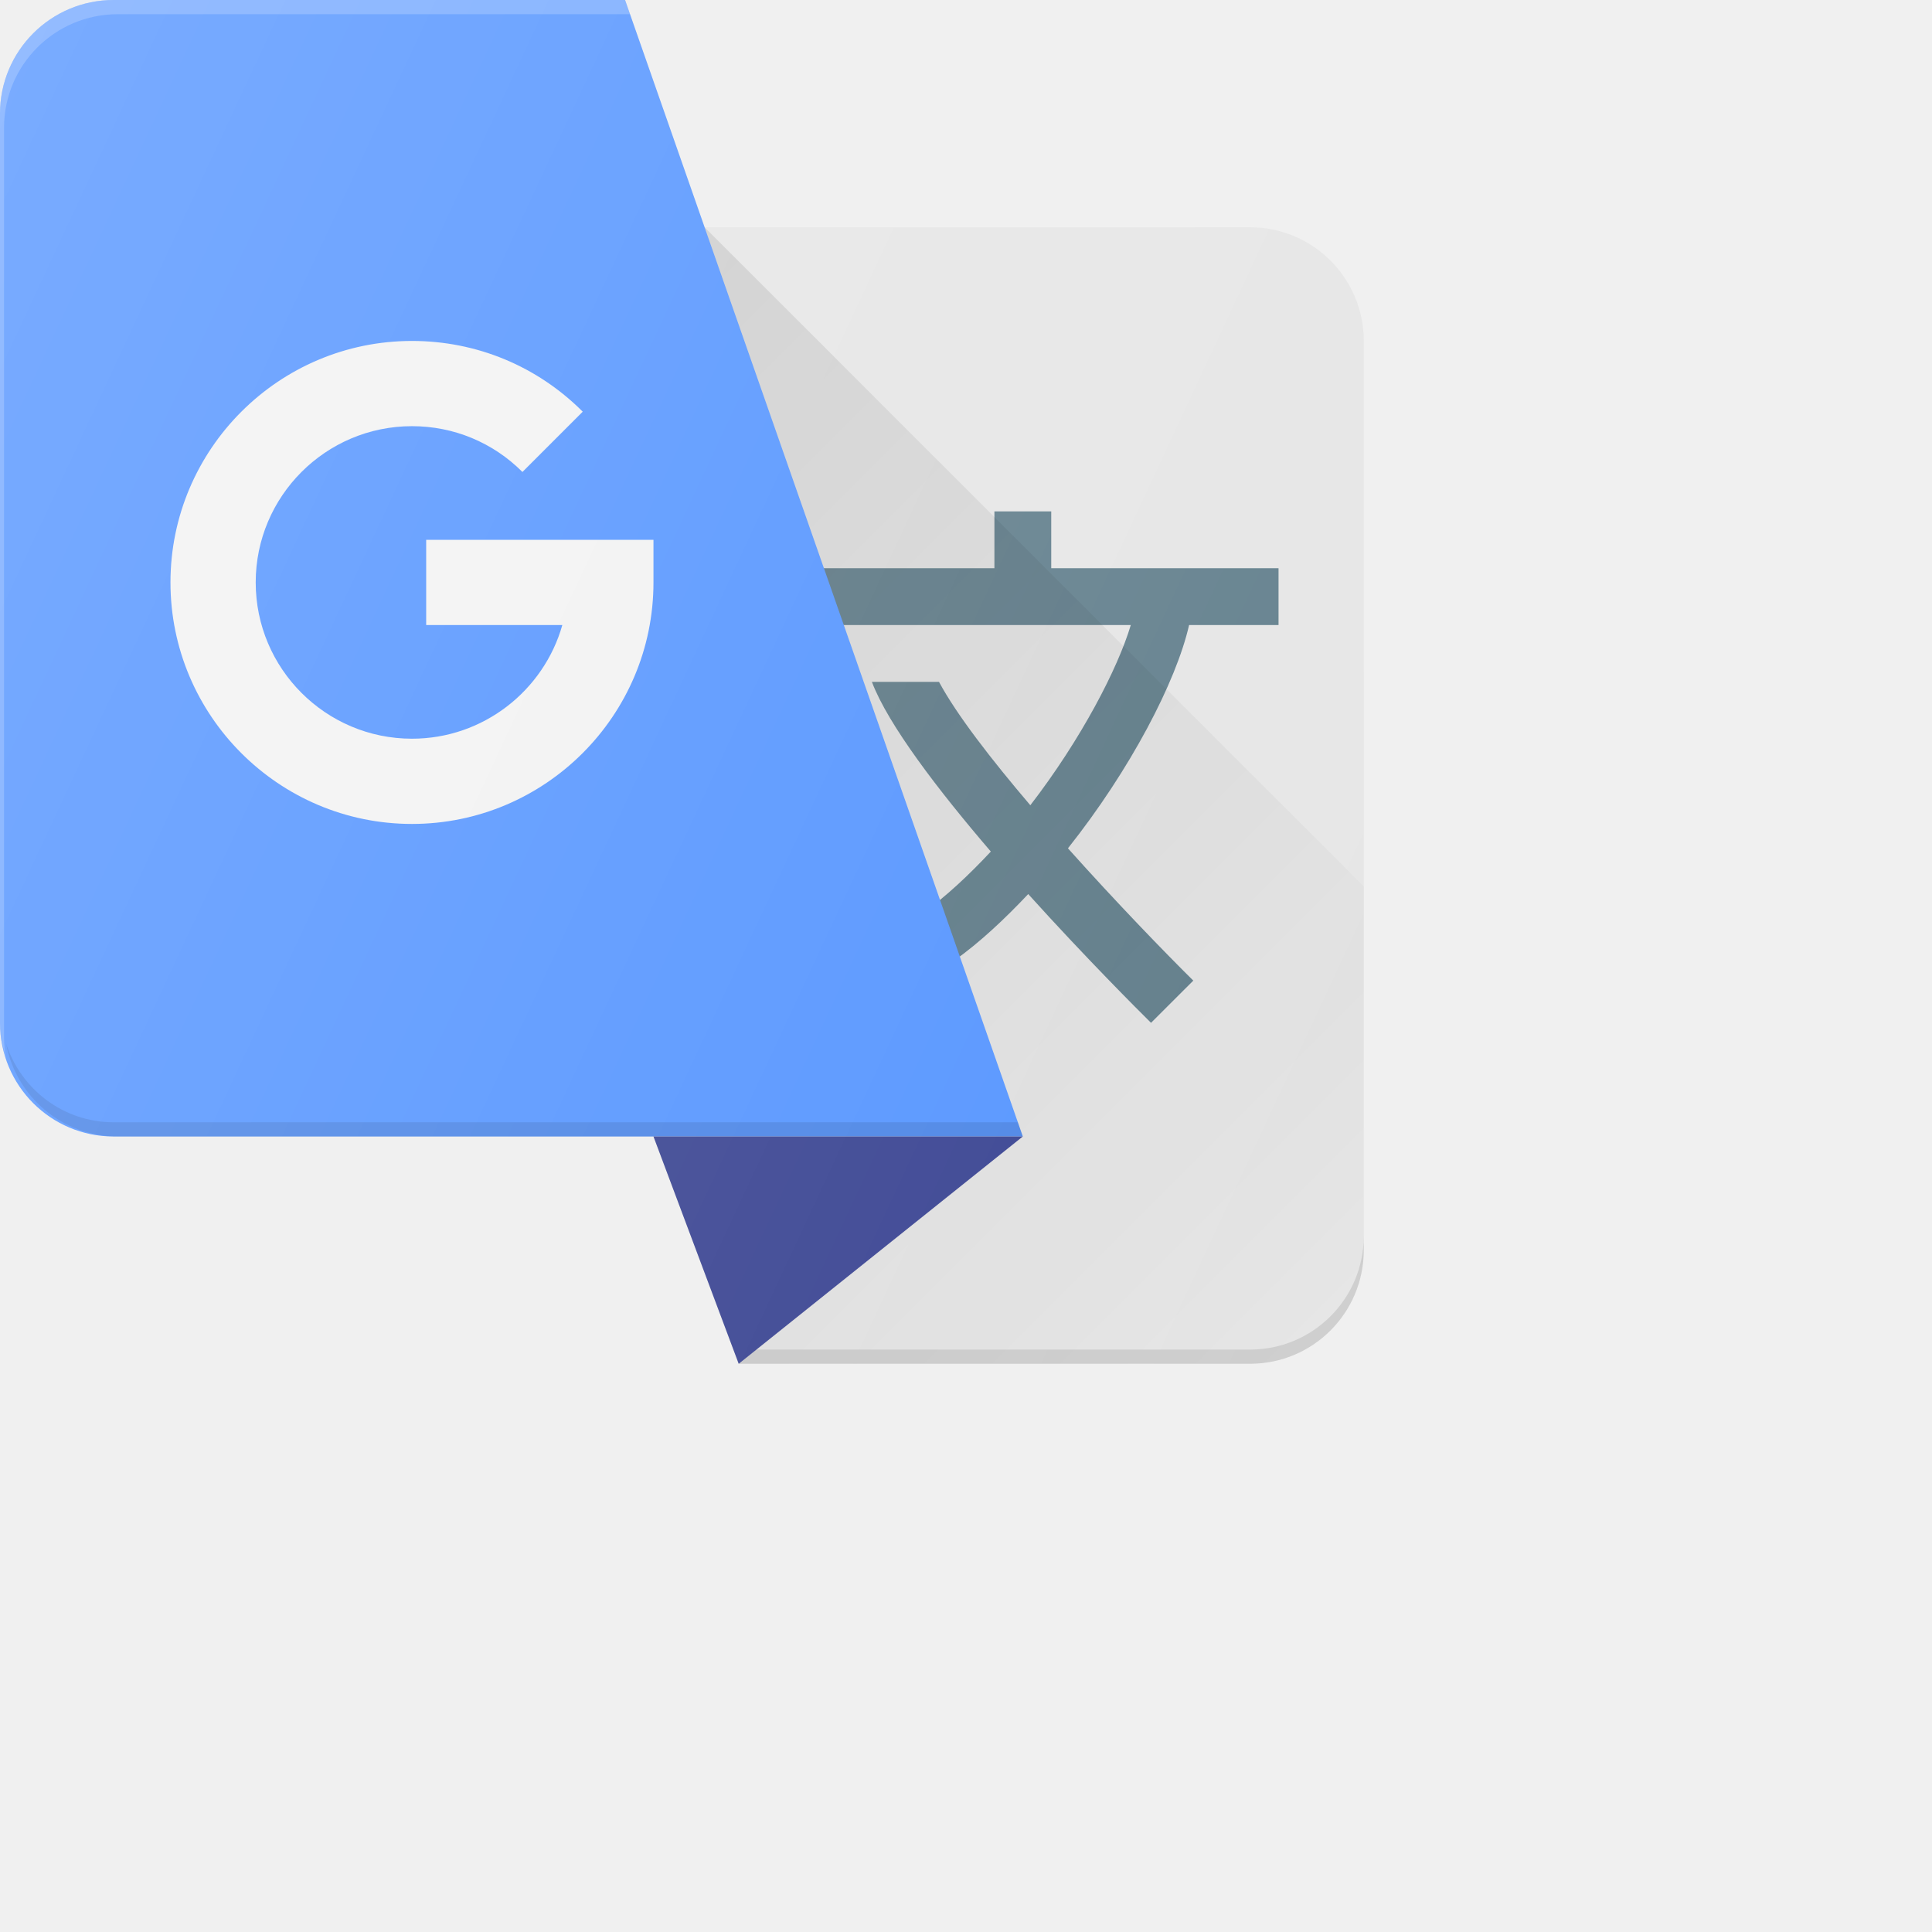
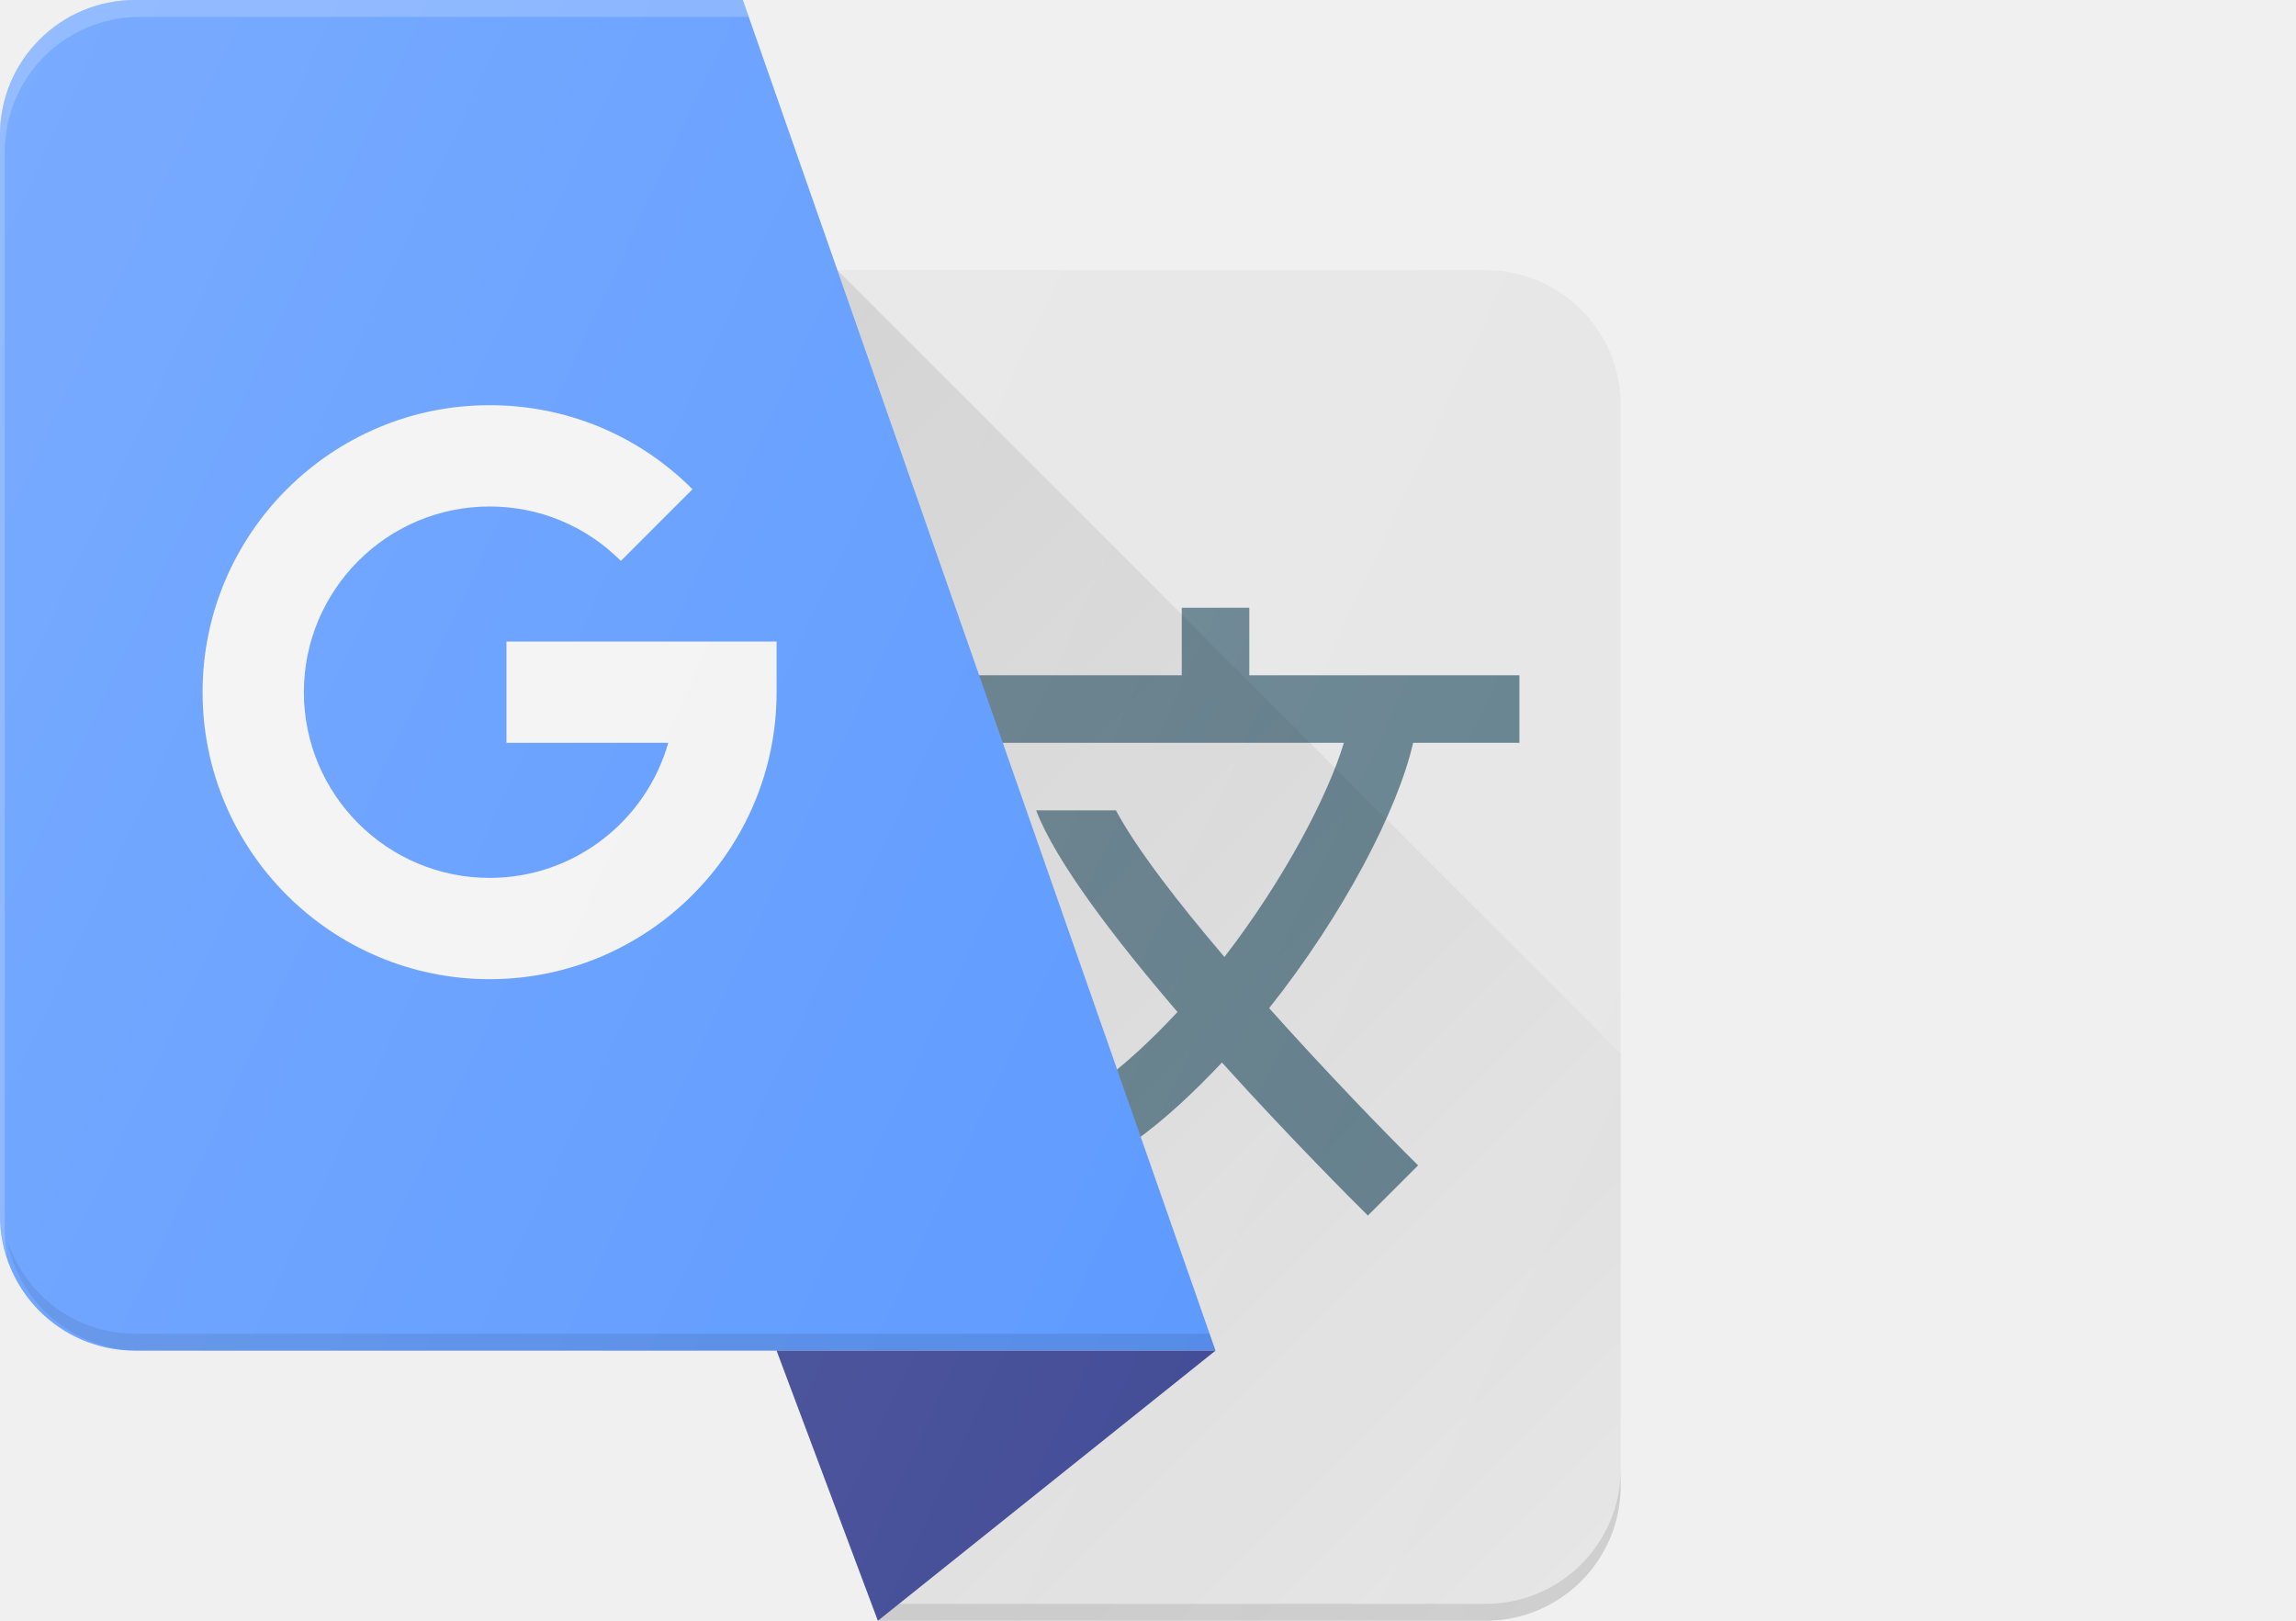
- <svg xmlns="http://www.w3.org/2000/svg" enable-background="new 0 0 24 24" id="Layer_1" version="1.1" viewBox="0 0 34 34" xml:space="preserve">
+ <svg xmlns="http://www.w3.org/2000/svg" enable-background="new 0 0 24 24" id="Layer_1" version="1.1" viewBox="0 0 34 24" xml:space="preserve">
  <g>
    <path d="M5.5,4H22c1.105,0,2,0.895,2,2v16c0,1.105-0.895,2-2,2h-9L5.5,4z" fill="#E6E6E6" />
    <path d="M14,11h5.9c-0.228,0.763-0.87,2.006-1.768,3.171   C17.446,13.366,16.835,12.577,16.525,12H15.344c0.284,0.754,1.177,1.919,2.093,2.986   c-0.383,0.409-0.789,0.795-1.227,1.106c-0.225,0.16-0.278,0.472-0.118,0.697   C16.19,16.927,16.344,17,16.5,17c0.1,0,0.201-0.03,0.289-0.092   c0.456-0.324,0.891-0.734,1.306-1.174C19.108,16.857,20.054,17.8,20.256,18   L21,17.257c-0.494-0.488-1.355-1.377-2.206-2.328   C19.889,13.55,20.699,11.998,20.926,11H22.5v-1h-4V9h-1v1H14V11z" fill="#64818E" />
    <path d="M11,0H2C0.895,0,0,0.895,0,2v16c0,1.105,0.895,2,2,2h16L11,0z" fill="#5796FF" />
    <path d="M13,24h9c1.105,0,2-0.895,2-2v-0.25c0,1.105-0.895,2-2,2h-9V24z" opacity="0.1" />
    <path d="M11,0H2C0.895,0,0,0.895,0,2v16c0,0.218,0.044,0.424,0.108,0.62   C0.085,18.5,0.071,18.377,0.071,18.25v-16c0-1.105,0.895-2,2-2h9.017L11,0z" fill="#FFFFFF" opacity="0.2" />
    <path d="M17.912,19.75H2c-0.887,0-1.63-0.581-1.892-1.38   C0.282,19.297,1.093,20,2.071,20H18L17.912,19.75z" opacity="0.1" />
    <path d="M7.25,14.5C4.907,14.5,3,12.593,3,10.25S4.907,6,7.25,6   c1.135,0,2.203,0.442,3.005,1.245L9.194,8.306C8.675,7.786,7.984,7.5,7.25,7.5   c-1.517,0-2.75,1.233-2.75,2.75S5.733,13,7.25,13c1.256,0,2.319-0.847,2.646-2H7.5V9.5h4v0.75   C11.5,12.593,9.593,14.5,7.25,14.5z" fill="#F2F2F2" />
    <polygon fill="#3C4693" points="18,20 13,24 11.5,20  " />
    <linearGradient gradientUnits="userSpaceOnUse" id="SVGID_1_" x1="7.55" x2="22.764" y1="8.85" y2="24.064">
      <stop offset="0" style="stop-color:#000000;stop-opacity:0.1" />
      <stop offset="1" style="stop-color:#000000;stop-opacity:0" />
    </linearGradient>
    <path d="M12.4,4v0L18,20l-5,4h9c1.105,0,2-0.895,2-2v-6.4L12.4,4z" fill="url(#SVGID_1_)" />
    <linearGradient gradientUnits="userSpaceOnUse" id="SVGID_2_" x1="-1.857" x2="25.857" y1="5.538" y2="18.462">
      <stop offset="0" style="stop-color:#FFFFFF;stop-opacity:0.2" />
      <stop offset="1" style="stop-color:#FFFFFF;stop-opacity:0" />
    </linearGradient>
    <path d="M22,4h-9.6L11,0H2C0.895,0,0,0.895,0,2v16c0,1.105,0.895,2,2,2h9.5l1.5,4h9   c1.105,0,2-0.895,2-2V6C24,4.895,23.105,4,22,4z" fill="url(#SVGID_2_)" />
  </g>
  <g />
  <g />
  <g />
  <g />
  <g />
  <g />
  <g />
  <g />
  <g />
  <g />
  <g />
  <g />
  <g />
  <g />
  <g />
</svg>
